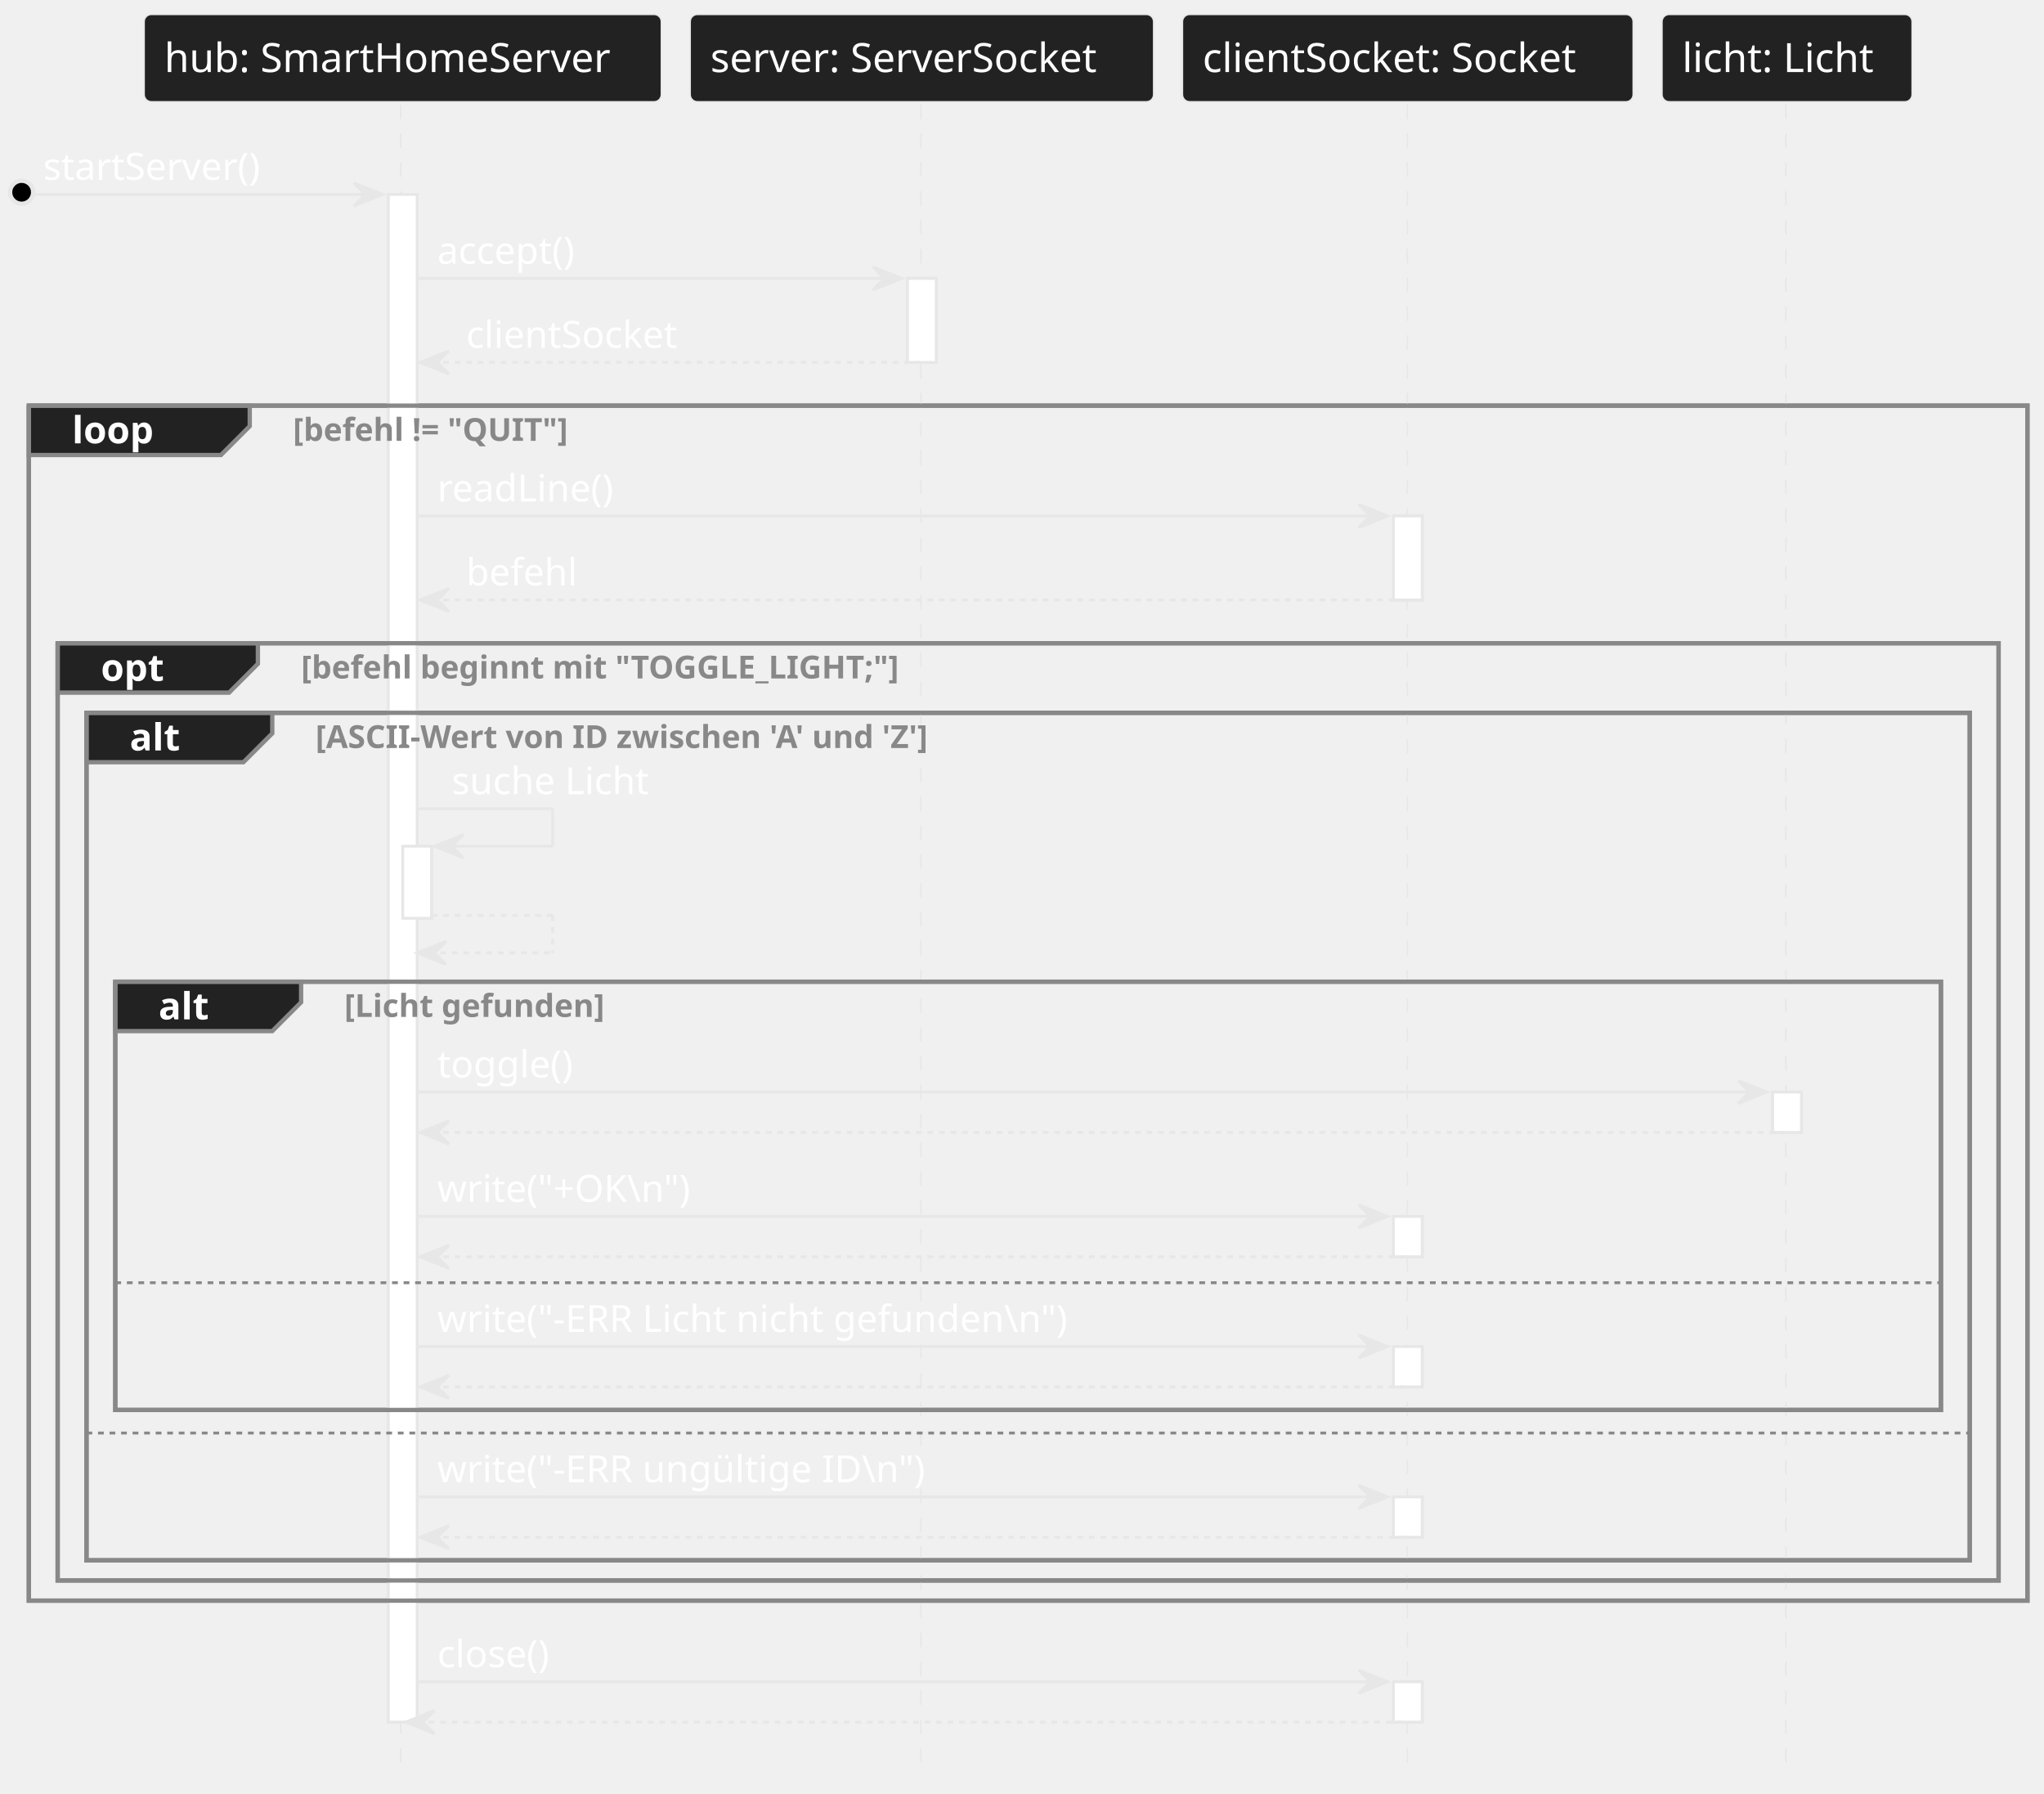
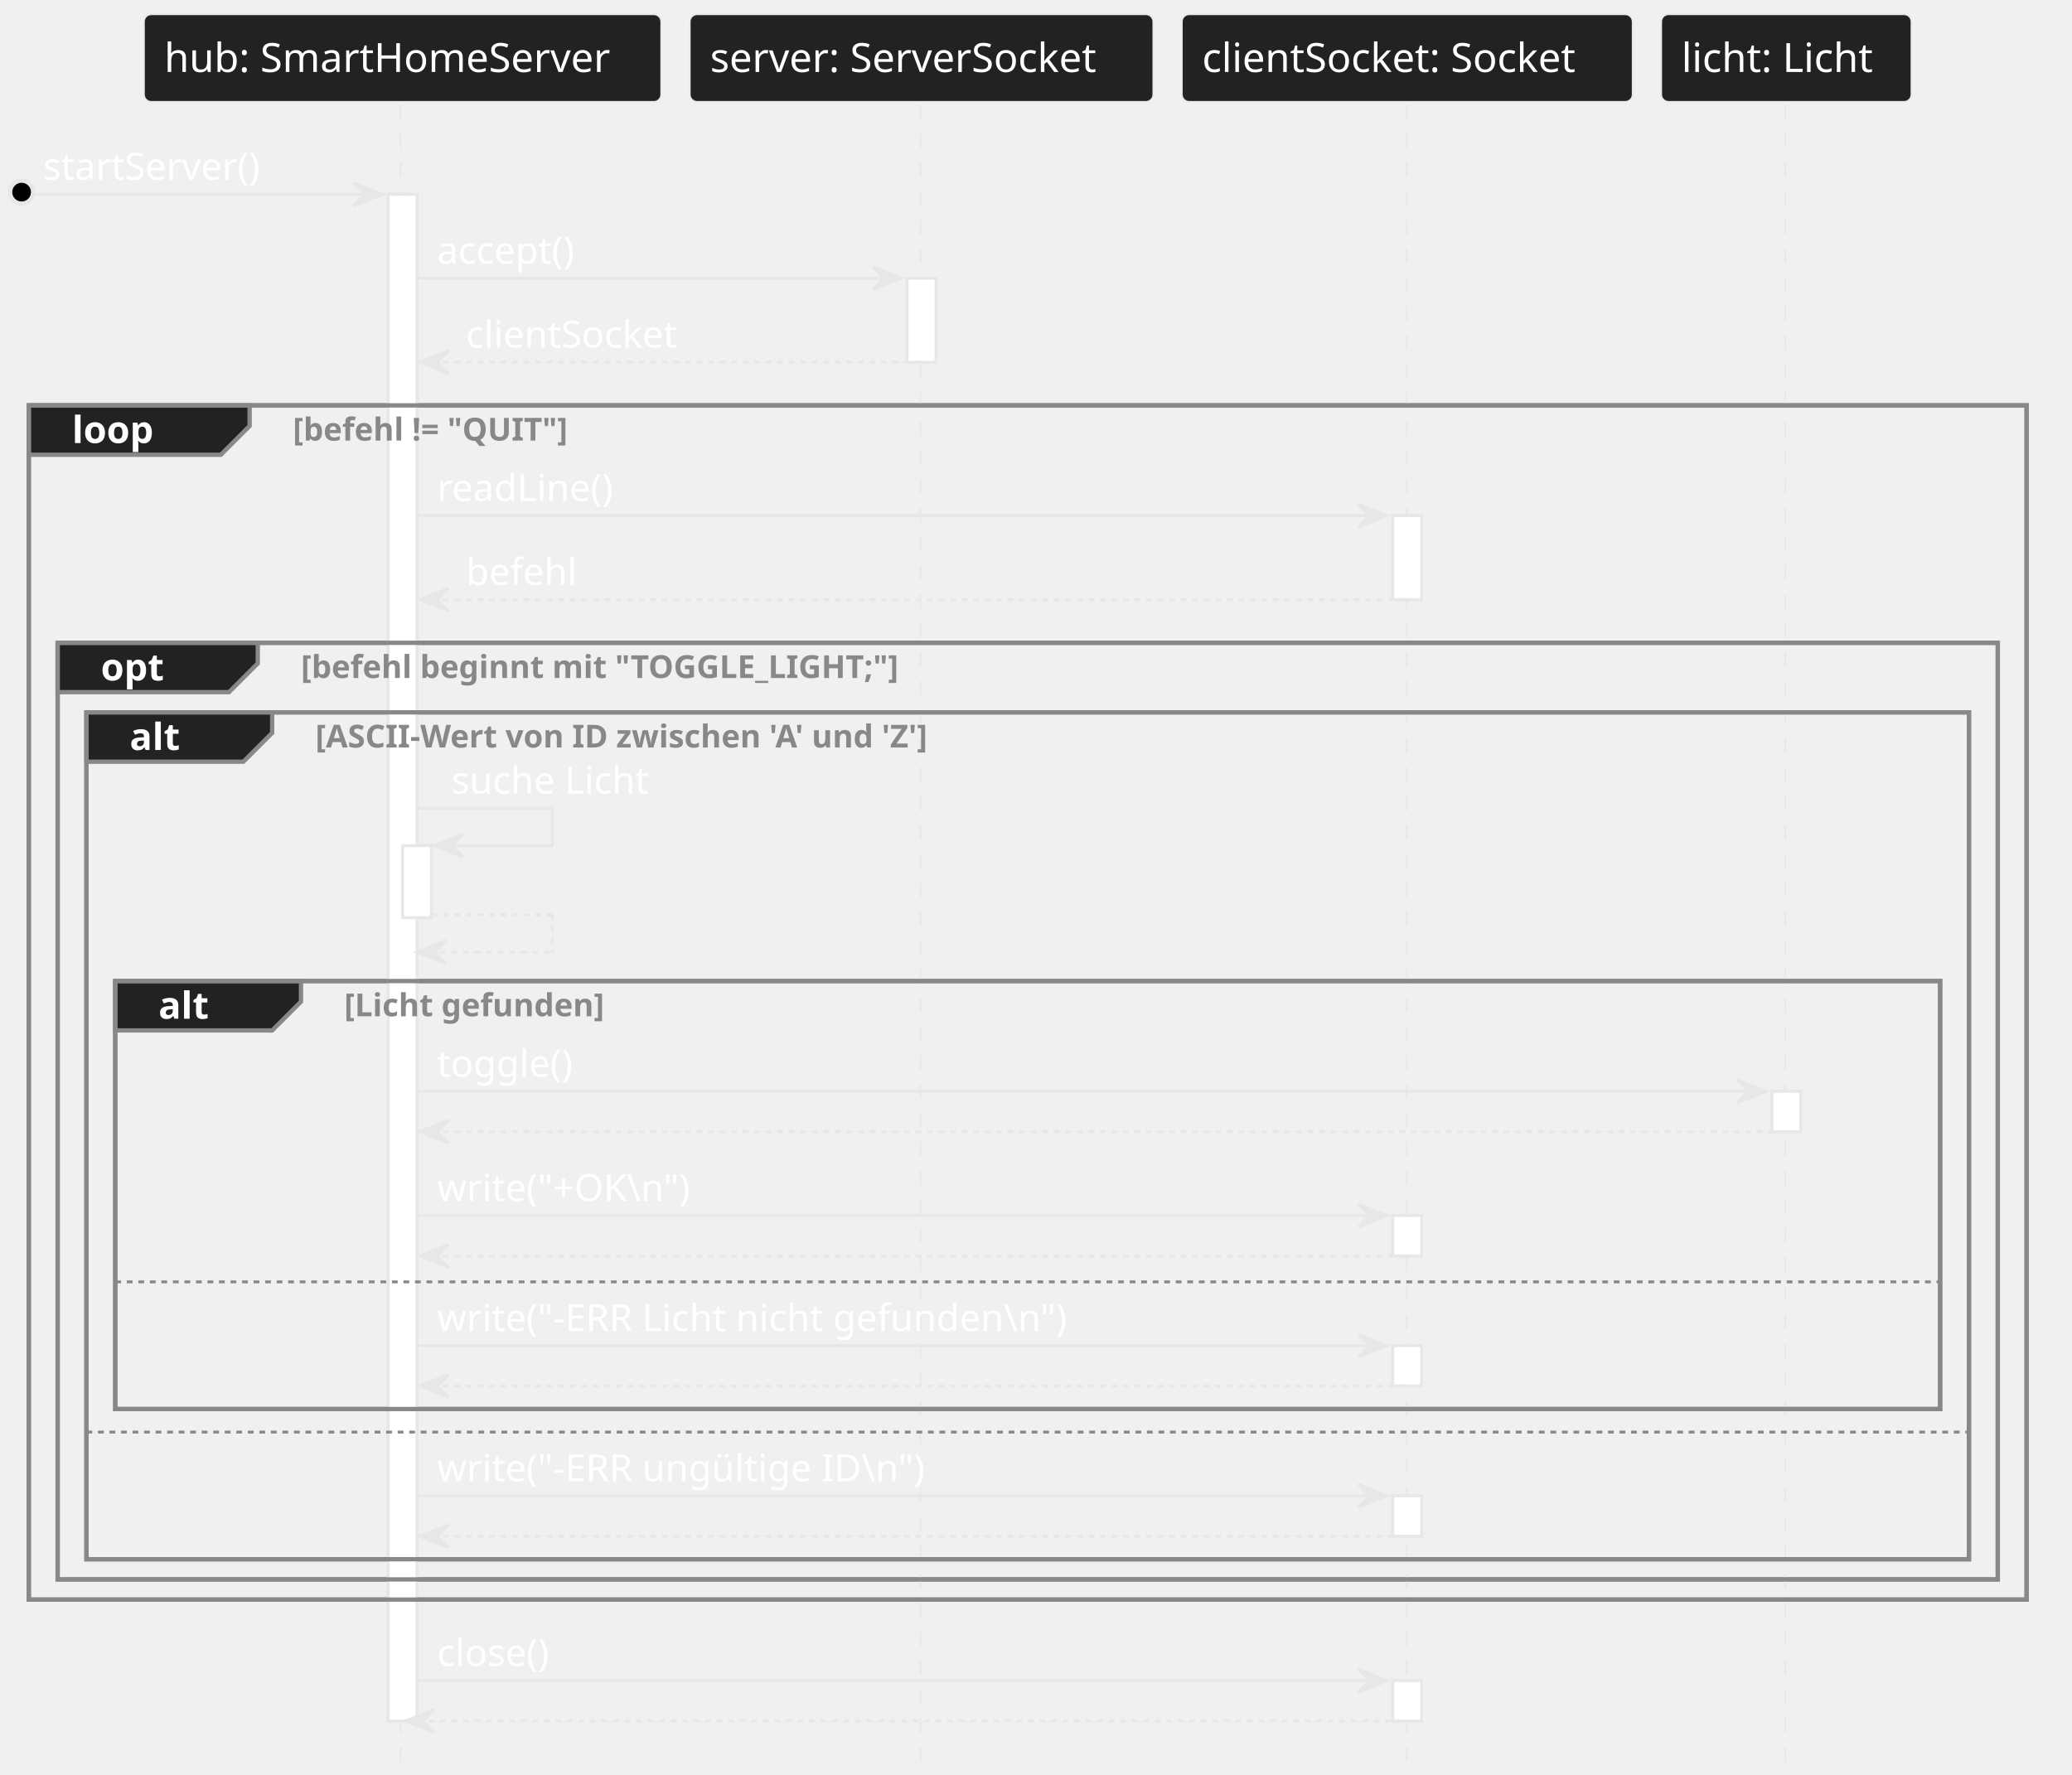
- <svg xmlns="http://www.w3.org/2000/svg" contentStyleType="text/css" data-diagram-type="SEQUENCE" height="622px" preserveAspectRatio="none" style="width:709px;height:622px;" version="1.1" viewBox="0 0 709 622" width="709px" zoomAndPan="magnify">
+ <svg xmlns="http://www.w3.org/2000/svg" contentStyleType="text/css" data-diagram-type="SEQUENCE" height="616px" preserveAspectRatio="none" style="width:719px;height:616px;" version="1.1" viewBox="0 0 719 616" width="719px" zoomAndPan="magnify">
  <defs />
  <g>
    <g>
      <rect fill="#FFFFFF" height="529.859" style="stroke:#E7E7E7;stroke-width:1;" width="10" x="134.701" y="67.43" />
    </g>
    <g>
      <rect fill="#FFFFFF" height="25" style="stroke:#E7E7E7;stroke-width:1;" width="10" x="139.701" y="293.492" />
    </g>
    <g>
      <rect fill="#FFFFFF" height="29.133" style="stroke:#E7E7E7;stroke-width:1;" width="10" x="314.779" y="96.562" />
    </g>
    <g>
      <rect fill="#FFFFFF" height="29.133" style="stroke:#E7E7E7;stroke-width:1;" width="10" x="483.325" y="178.961" />
    </g>
    <g>
      <rect fill="#FFFFFF" height="14" style="stroke:#E7E7E7;stroke-width:1;" width="10" x="483.325" y="421.891" />
    </g>
    <g>
      <rect fill="#FFFFFF" height="14" style="stroke:#E7E7E7;stroke-width:1;" width="10" x="483.325" y="467.023" />
    </g>
    <g>
      <rect fill="#FFFFFF" height="14" style="stroke:#E7E7E7;stroke-width:1;" width="10" x="483.325" y="519.156" />
    </g>
    <g>
      <rect fill="#FFFFFF" height="14" style="stroke:#E7E7E7;stroke-width:1;" width="10" x="483.325" y="583.289" />
    </g>
    <g>
      <rect fill="#FFFFFF" height="14" style="stroke:#E7E7E7;stroke-width:1;" width="10" x="614.872" y="378.758" />
    </g>
    <rect fill="none" height="414.461" style="stroke:#888888;stroke-width:1.5;" width="693.249" x="10" y="140.695" />
    <rect fill="none" height="325.062" style="stroke:#888888;stroke-width:1.5;" width="673.249" x="20" y="223.094" />
    <rect fill="none" height="293.93" style="stroke:#888888;stroke-width:1.5;" width="653.249" x="30" y="247.227" />
    <rect fill="none" height="148.531" style="stroke:#888888;stroke-width:1.5;" width="633.249" x="40" y="340.492" />
    <g class="participant-lifeline" data-entity-uid="part1" data-qualified-name="S" id="part1-lifeline">
      <g>
        <rect fill="#000000" fill-opacity="0" height="578.992" width="8" x="135.701" y="36.297" />
        <line style="stroke:#E7E7E7;stroke-width:0.5;stroke-dasharray:5,5;" x1="139" x2="139" y1="36.297" y2="615.289" />
      </g>
    </g>
    <g class="participant-lifeline" data-entity-uid="part2" data-qualified-name="SS" id="part2-lifeline">
      <g>
        <rect fill="#000000" fill-opacity="0" height="578.992" width="8" x="315.779" y="36.297" />
        <line style="stroke:#E7E7E7;stroke-width:0.5;stroke-dasharray:5,5;" x1="319.402" x2="319.402" y1="36.297" y2="615.289" />
      </g>
    </g>
    <g class="participant-lifeline" data-entity-uid="part3" data-qualified-name="CS" id="part3-lifeline">
      <g>
        <rect fill="#000000" fill-opacity="0" height="578.992" width="8" x="484.325" y="36.297" />
        <line style="stroke:#E7E7E7;stroke-width:0.5;stroke-dasharray:5,5;" x1="488.156" x2="488.156" y1="36.297" y2="615.289" />
      </g>
    </g>
    <g class="participant-lifeline" data-entity-uid="part4" data-qualified-name="L" id="part4-lifeline">
      <g>
        <rect fill="#000000" fill-opacity="0" height="578.992" width="8" x="615.872" y="36.297" />
        <line style="stroke:#E7E7E7;stroke-width:0.5;stroke-dasharray:5,5;" x1="619.494" x2="619.494" y1="36.297" y2="615.289" />
      </g>
    </g>
    <g class="participant participant-head" data-entity-uid="part1" data-qualified-name="S" id="part1-head">
      <rect fill="#222222" height="30.297" rx="2.5" ry="2.5" style="stroke:#E7E7E7;stroke-width:0.5;" width="179.402" x="50" y="5" />
      <text fill="#FFFFFF" font-family="sans-serif" font-size="14" lengthAdjust="spacing" textLength="165.402" x="57" y="24.995">hub: SmartHomeServer</text>
    </g>
    <g class="participant participant-head" data-entity-uid="part2" data-qualified-name="SS" id="part2-head">
      <rect fill="#222222" height="30.297" rx="2.5" ry="2.5" style="stroke:#E7E7E7;stroke-width:0.5;" width="160.754" x="239.402" y="5" />
      <text fill="#FFFFFF" font-family="sans-serif" font-size="14" lengthAdjust="spacing" textLength="146.754" x="246.402" y="24.995">server: ServerSocket</text>
    </g>
    <g class="participant participant-head" data-entity-uid="part3" data-qualified-name="CS" id="part3-head">
      <rect fill="#222222" height="30.297" rx="2.5" ry="2.5" style="stroke:#E7E7E7;stroke-width:0.5;" width="156.338" x="410.156" y="5" />
      <text fill="#FFFFFF" font-family="sans-serif" font-size="14" lengthAdjust="spacing" textLength="142.338" x="417.156" y="24.995">clientSocket: Socket</text>
    </g>
    <g class="participant participant-head" data-entity-uid="part4" data-qualified-name="L" id="part4-head">
      <rect fill="#222222" height="30.297" rx="2.5" ry="2.5" style="stroke:#E7E7E7;stroke-width:0.5;" width="86.755" x="576.494" y="5" />
      <text fill="#FFFFFF" font-family="sans-serif" font-size="14" lengthAdjust="spacing" textLength="72.755" x="583.494" y="24.995">licht: Licht</text>
    </g>
    <g>
      <rect fill="#FFFFFF" height="529.859" style="stroke:#E7E7E7;stroke-width:1;" width="10" x="134.701" y="67.43" />
    </g>
    <g>
      <rect fill="#FFFFFF" height="25" style="stroke:#E7E7E7;stroke-width:1;" width="10" x="139.701" y="293.492" />
    </g>
    <g>
      <rect fill="#FFFFFF" height="29.133" style="stroke:#E7E7E7;stroke-width:1;" width="10" x="314.779" y="96.562" />
    </g>
    <g>
      <rect fill="#FFFFFF" height="29.133" style="stroke:#E7E7E7;stroke-width:1;" width="10" x="483.325" y="178.961" />
    </g>
    <g>
      <rect fill="#FFFFFF" height="14" style="stroke:#E7E7E7;stroke-width:1;" width="10" x="483.325" y="421.891" />
    </g>
    <g>
      <rect fill="#FFFFFF" height="14" style="stroke:#E7E7E7;stroke-width:1;" width="10" x="483.325" y="467.023" />
    </g>
    <g>
      <rect fill="#FFFFFF" height="14" style="stroke:#E7E7E7;stroke-width:1;" width="10" x="483.325" y="519.156" />
    </g>
    <g>
      <rect fill="#FFFFFF" height="14" style="stroke:#E7E7E7;stroke-width:1;" width="10" x="483.325" y="583.289" />
    </g>
    <g>
      <rect fill="#FFFFFF" height="14" style="stroke:#E7E7E7;stroke-width:1;" width="10" x="614.872" y="378.758" />
    </g>
    <g class="message" data-entity-1="part1" data-entity-2="part1" id="msg1">
      <ellipse cx="7.5" cy="66.68" fill="#000000" rx="4" ry="4" style="stroke:#E7E7E7;stroke-width:1.5;" />
      <polygon fill="#E7E7E7" points="122.701,63.43,132.701,67.43,122.701,71.43,126.701,67.43" style="stroke:#E7E7E7;stroke-width:1;" />
      <line style="stroke:#E7E7E7;stroke-width:1;" x1="12" x2="128.701" y1="67.43" y2="67.43" />
      <text fill="#FFFFFF" font-family="sans-serif" font-size="13" lengthAdjust="spacing" textLength="83.053" x="15" y="62.364">startServer()</text>
    </g>
    <g class="message" data-entity-1="part1" data-entity-2="part2" id="msg2">
      <polygon fill="#E7E7E7" points="302.779,92.562,312.779,96.562,302.779,100.562,306.779,96.562" style="stroke:#E7E7E7;stroke-width:1;" />
      <line style="stroke:#E7E7E7;stroke-width:1;" x1="144.701" x2="308.779" y1="96.562" y2="96.562" />
      <text fill="#FFFFFF" font-family="sans-serif" font-size="13" lengthAdjust="spacing" textLength="53.752" x="151.701" y="91.497">accept()</text>
    </g>
    <g class="message" data-entity-1="part2" data-entity-2="part1" id="msg3">
      <polygon fill="#E7E7E7" points="155.701,121.695,145.701,125.695,155.701,129.695,151.701,125.695" style="stroke:#E7E7E7;stroke-width:1;" />
      <line style="stroke:#E7E7E7;stroke-width:1;stroke-dasharray:2,2;" x1="149.701" x2="318.779" y1="125.695" y2="125.695" />
      <text fill="#FFFFFF" font-family="sans-serif" font-size="13" lengthAdjust="spacing" textLength="79.682" x="161.701" y="120.629">clientSocket</text>
    </g>
    <path d="M10,140.695 L86.624,140.695 L86.624,147.828 L76.624,157.828 L10,157.828 L10,140.695" fill="#222222" style="stroke:#888888;stroke-width:1.5;" />
    <rect fill="none" height="414.461" style="stroke:#888888;stroke-width:1.5;" width="693.249" x="10" y="140.695" />
-     <text fill="#FFFFFF" font-family="sans-serif" font-size="13" font-weight="bold" lengthAdjust="spacing" textLength="31.624" x="25" y="153.762">loop</text>
-     <text fill="#888888" font-family="sans-serif" font-size="11" font-weight="bold" lengthAdjust="spacing" textLength="112.471" x="101.624" y="152.906">[befehl != "QUIT"]</text>
+     <text fill="#FFFFFF" font-family="sans-serif" font-size="13" font-weight="700" lengthAdjust="spacing" textLength="31.624" x="25" y="153.762">loop</text>
+     <text fill="#888888" font-family="sans-serif" font-size="11" font-weight="700" lengthAdjust="spacing" textLength="112.471" x="101.624" y="152.906">[befehl != "QUIT"]</text>
    <g class="message" data-entity-1="part1" data-entity-2="part3" id="msg4">
      <polygon fill="#E7E7E7" points="471.325,174.961,481.325,178.961,471.325,182.961,475.325,178.961" style="stroke:#E7E7E7;stroke-width:1;" />
      <line style="stroke:#E7E7E7;stroke-width:1;" x1="144.701" x2="477.325" y1="178.961" y2="178.961" />
      <text fill="#FFFFFF" font-family="sans-serif" font-size="13" lengthAdjust="spacing" textLength="66.796" x="151.701" y="173.895">readLine()</text>
    </g>
    <g class="message" data-entity-1="part3" data-entity-2="part1" id="msg5">
      <polygon fill="#E7E7E7" points="155.701,204.094,145.701,208.094,155.701,212.094,151.701,208.094" style="stroke:#E7E7E7;stroke-width:1;" />
      <line style="stroke:#E7E7E7;stroke-width:1;stroke-dasharray:2,2;" x1="149.701" x2="487.325" y1="208.094" y2="208.094" />
      <text fill="#FFFFFF" font-family="sans-serif" font-size="13" lengthAdjust="spacing" textLength="40.676" x="161.701" y="203.028">befehl</text>
    </g>
    <path d="M20,223.094 L89.451,223.094 L89.451,230.227 L79.451,240.227 L20,240.227 L20,223.094" fill="#222222" style="stroke:#888888;stroke-width:1.5;" />
    <rect fill="none" height="325.062" style="stroke:#888888;stroke-width:1.5;" width="673.249" x="20" y="223.094" />
-     <text fill="#FFFFFF" font-family="sans-serif" font-size="13" font-weight="bold" lengthAdjust="spacing" textLength="24.451" x="35" y="236.161">opt</text>
-     <text fill="#888888" font-family="sans-serif" font-size="11" font-weight="bold" lengthAdjust="spacing" textLength="236.752" x="104.451" y="235.304">[befehl beginnt mit "TOGGLE_LIGHT;"]</text>
+     <text fill="#FFFFFF" font-family="sans-serif" font-size="13" font-weight="700" lengthAdjust="spacing" textLength="24.451" x="35" y="236.161">opt</text>
+     <text fill="#888888" font-family="sans-serif" font-size="11" font-weight="700" lengthAdjust="spacing" textLength="236.752" x="104.451" y="235.304">[befehl beginnt mit "TOGGLE_LIGHT;"]</text>
    <path d="M30,247.227 L94.443,247.227 L94.443,254.359 L84.443,264.359 L30,264.359 L30,247.227" fill="#222222" style="stroke:#888888;stroke-width:1.5;" />
    <rect fill="none" height="293.93" style="stroke:#888888;stroke-width:1.5;" width="653.249" x="30" y="247.227" />
-     <text fill="#FFFFFF" font-family="sans-serif" font-size="13" font-weight="bold" lengthAdjust="spacing" textLength="19.443" x="45" y="260.293">alt</text>
-     <text fill="#888888" font-family="sans-serif" font-size="11" font-weight="bold" lengthAdjust="spacing" textLength="246.372" x="109.443" y="259.437">[ASCII-Wert von ID zwischen 'A' und 'Z']</text>
+     <text fill="#FFFFFF" font-family="sans-serif" font-size="13" font-weight="700" lengthAdjust="spacing" textLength="19.443" x="45" y="260.293">alt</text>
+     <text fill="#888888" font-family="sans-serif" font-size="11" font-weight="700" lengthAdjust="spacing" textLength="246.372" x="109.443" y="259.437">[ASCII-Wert von ID zwischen 'A' und 'Z']</text>
    <g class="message" data-entity-1="part1" data-entity-2="part1" id="msg6">
      <line style="stroke:#E7E7E7;stroke-width:1;" x1="144.701" x2="191.701" y1="280.492" y2="280.492" />
      <line style="stroke:#E7E7E7;stroke-width:1;" x1="191.701" x2="191.701" y1="280.492" y2="293.492" />
      <line style="stroke:#E7E7E7;stroke-width:1;" x1="150.701" x2="191.701" y1="293.492" y2="293.492" />
      <polygon fill="#E7E7E7" points="160.701,289.492,150.701,293.492,160.701,297.492,156.701,293.492" style="stroke:#E7E7E7;stroke-width:1;" />
      <text fill="#FFFFFF" font-family="sans-serif" font-size="13" lengthAdjust="spacing" textLength="73.868" x="156.701" y="275.426">suche Licht</text>
    </g>
    <g class="message" data-entity-1="part1" data-entity-2="part1" id="msg7">
      <line style="stroke:#E7E7E7;stroke-width:1;stroke-dasharray:2,2;" x1="149.701" x2="191.701" y1="317.492" y2="317.492" />
      <line style="stroke:#E7E7E7;stroke-width:1;stroke-dasharray:2,2;" x1="191.701" x2="191.701" y1="317.492" y2="330.492" />
      <line style="stroke:#E7E7E7;stroke-width:1;stroke-dasharray:2,2;" x1="144.701" x2="191.701" y1="330.492" y2="330.492" />
      <polygon fill="#E7E7E7" points="154.701,326.492,144.701,330.492,154.701,334.492,150.701,330.492" style="stroke:#E7E7E7;stroke-width:1;" />
    </g>
    <path d="M40,340.492 L104.443,340.492 L104.443,347.625 L94.443,357.625 L40,357.625 L40,340.492" fill="#222222" style="stroke:#888888;stroke-width:1.5;" />
    <rect fill="none" height="148.531" style="stroke:#888888;stroke-width:1.5;" width="633.249" x="40" y="340.492" />
-     <text fill="#FFFFFF" font-family="sans-serif" font-size="13" font-weight="bold" lengthAdjust="spacing" textLength="19.443" x="55" y="353.559">alt</text>
-     <text fill="#888888" font-family="sans-serif" font-size="11" font-weight="bold" lengthAdjust="spacing" textLength="103.222" x="119.443" y="352.703">[Licht gefunden]</text>
+     <text fill="#FFFFFF" font-family="sans-serif" font-size="13" font-weight="700" lengthAdjust="spacing" textLength="19.443" x="55" y="353.559">alt</text>
+     <text fill="#888888" font-family="sans-serif" font-size="11" font-weight="700" lengthAdjust="spacing" textLength="103.222" x="119.443" y="352.703">[Licht gefunden]</text>
    <g class="message" data-entity-1="part1" data-entity-2="part4" id="msg8">
      <polygon fill="#E7E7E7" points="602.872,374.758,612.872,378.758,602.872,382.758,606.872,378.758" style="stroke:#E7E7E7;stroke-width:1;" />
      <line style="stroke:#E7E7E7;stroke-width:1;" x1="144.701" x2="608.872" y1="378.758" y2="378.758" />
      <text fill="#FFFFFF" font-family="sans-serif" font-size="13" lengthAdjust="spacing" textLength="51.308" x="151.701" y="373.692">toggle()</text>
    </g>
    <g class="message" data-entity-1="part4" data-entity-2="part1" id="msg9">
      <polygon fill="#E7E7E7" points="155.701,388.758,145.701,392.758,155.701,396.758,151.701,392.758" style="stroke:#E7E7E7;stroke-width:1;" />
      <line style="stroke:#E7E7E7;stroke-width:1;stroke-dasharray:2,2;" x1="149.701" x2="618.872" y1="392.758" y2="392.758" />
    </g>
    <g class="message" data-entity-1="part1" data-entity-2="part3" id="msg10">
      <polygon fill="#E7E7E7" points="471.325,417.891,481.325,421.891,471.325,425.891,475.325,421.891" style="stroke:#E7E7E7;stroke-width:1;" />
      <line style="stroke:#E7E7E7;stroke-width:1;" x1="144.701" x2="477.325" y1="421.891" y2="421.891" />
      <text fill="#FFFFFF" font-family="sans-serif" font-size="13" lengthAdjust="spacing" textLength="97.056" x="151.701" y="416.825">write("+OK\n")</text>
    </g>
    <g class="message" data-entity-1="part3" data-entity-2="part1" id="msg11">
      <polygon fill="#E7E7E7" points="155.701,431.891,145.701,435.891,155.701,439.891,151.701,435.891" style="stroke:#E7E7E7;stroke-width:1;" />
      <line style="stroke:#E7E7E7;stroke-width:1;stroke-dasharray:2,2;" x1="149.701" x2="487.325" y1="435.891" y2="435.891" />
    </g>
    <line style="stroke:#888888;stroke-width:1;stroke-dasharray:2,2;" x1="40" x2="673.249" y1="444.891" y2="444.891" />
    <g class="message" data-entity-1="part1" data-entity-2="part3" id="msg12">
      <polygon fill="#E7E7E7" points="471.325,463.023,481.325,467.023,471.325,471.023,475.325,467.023" style="stroke:#E7E7E7;stroke-width:1;" />
      <line style="stroke:#E7E7E7;stroke-width:1;" x1="144.701" x2="477.325" y1="467.023" y2="467.023" />
      <text fill="#FFFFFF" font-family="sans-serif" font-size="13" lengthAdjust="spacing" textLength="236.241" x="151.701" y="461.957">write("-ERR Licht nicht gefunden\n")</text>
    </g>
    <g class="message" data-entity-1="part3" data-entity-2="part1" id="msg13">
      <polygon fill="#E7E7E7" points="155.701,477.023,145.701,481.023,155.701,485.023,151.701,481.023" style="stroke:#E7E7E7;stroke-width:1;" />
      <line style="stroke:#E7E7E7;stroke-width:1;stroke-dasharray:2,2;" x1="149.701" x2="487.325" y1="481.023" y2="481.023" />
    </g>
    <line style="stroke:#888888;stroke-width:1;stroke-dasharray:2,2;" x1="30" x2="683.249" y1="497.023" y2="497.023" />
    <g class="message" data-entity-1="part1" data-entity-2="part3" id="msg14">
      <polygon fill="#E7E7E7" points="471.325,515.156,481.325,519.156,471.325,523.156,475.325,519.156" style="stroke:#E7E7E7;stroke-width:1;" />
      <line style="stroke:#E7E7E7;stroke-width:1;" x1="144.701" x2="477.325" y1="519.156" y2="519.156" />
      <text fill="#FFFFFF" font-family="sans-serif" font-size="13" lengthAdjust="spacing" textLength="182.025" x="151.701" y="514.09">write("-ERR ungültige ID\n")</text>
    </g>
    <g class="message" data-entity-1="part3" data-entity-2="part1" id="msg15">
      <polygon fill="#E7E7E7" points="155.701,529.156,145.701,533.156,155.701,537.156,151.701,533.156" style="stroke:#E7E7E7;stroke-width:1;" />
      <line style="stroke:#E7E7E7;stroke-width:1;stroke-dasharray:2,2;" x1="149.701" x2="487.325" y1="533.156" y2="533.156" />
    </g>
    <g class="message" data-entity-1="part1" data-entity-2="part3" id="msg16">
      <polygon fill="#E7E7E7" points="471.325,579.289,481.325,583.289,471.325,587.289,475.325,583.289" style="stroke:#E7E7E7;stroke-width:1;" />
      <line style="stroke:#E7E7E7;stroke-width:1;" x1="144.701" x2="477.325" y1="583.289" y2="583.289" />
      <text fill="#FFFFFF" font-family="sans-serif" font-size="13" lengthAdjust="spacing" textLength="43.627" x="151.701" y="578.223">close()</text>
    </g>
    <g class="message" data-entity-1="part3" data-entity-2="part1" id="msg17">
      <polygon fill="#E7E7E7" points="150.701,593.289,140.701,597.289,150.701,601.289,146.701,597.289" style="stroke:#E7E7E7;stroke-width:1;" />
      <line style="stroke:#E7E7E7;stroke-width:1;stroke-dasharray:2,2;" x1="144.701" x2="487.325" y1="597.289" y2="597.289" />
    </g>
  </g>
</svg>
